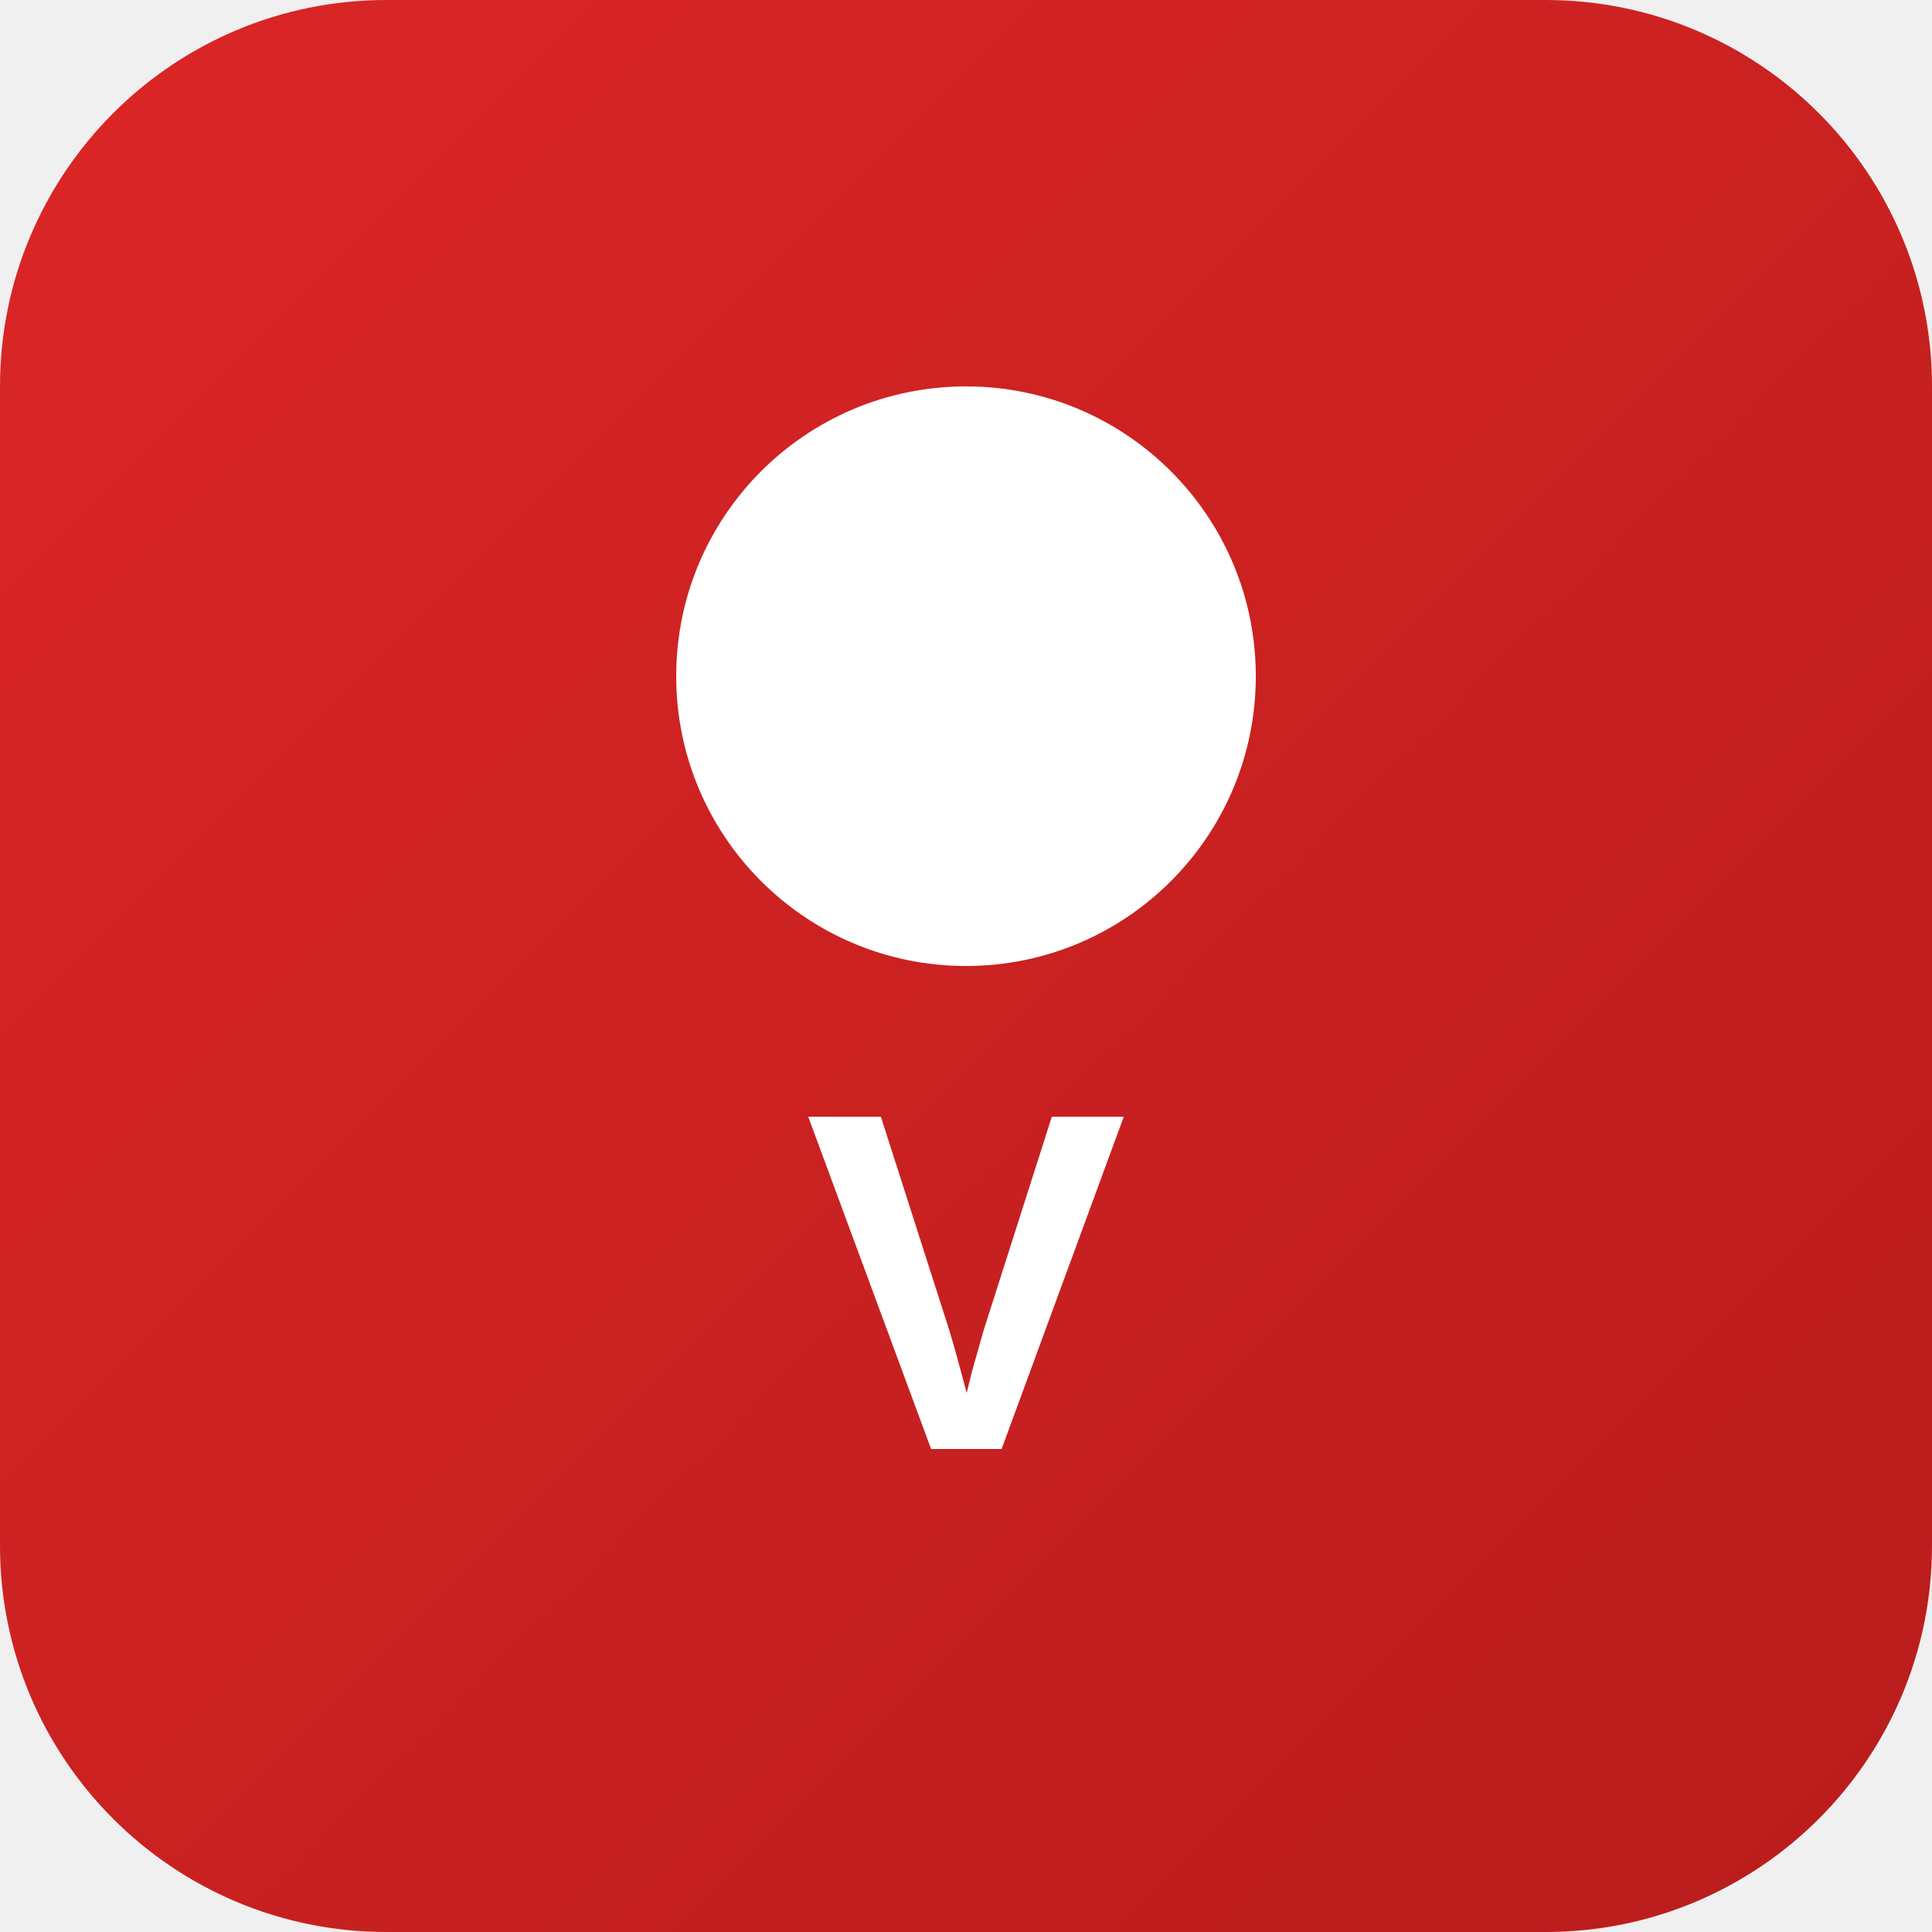
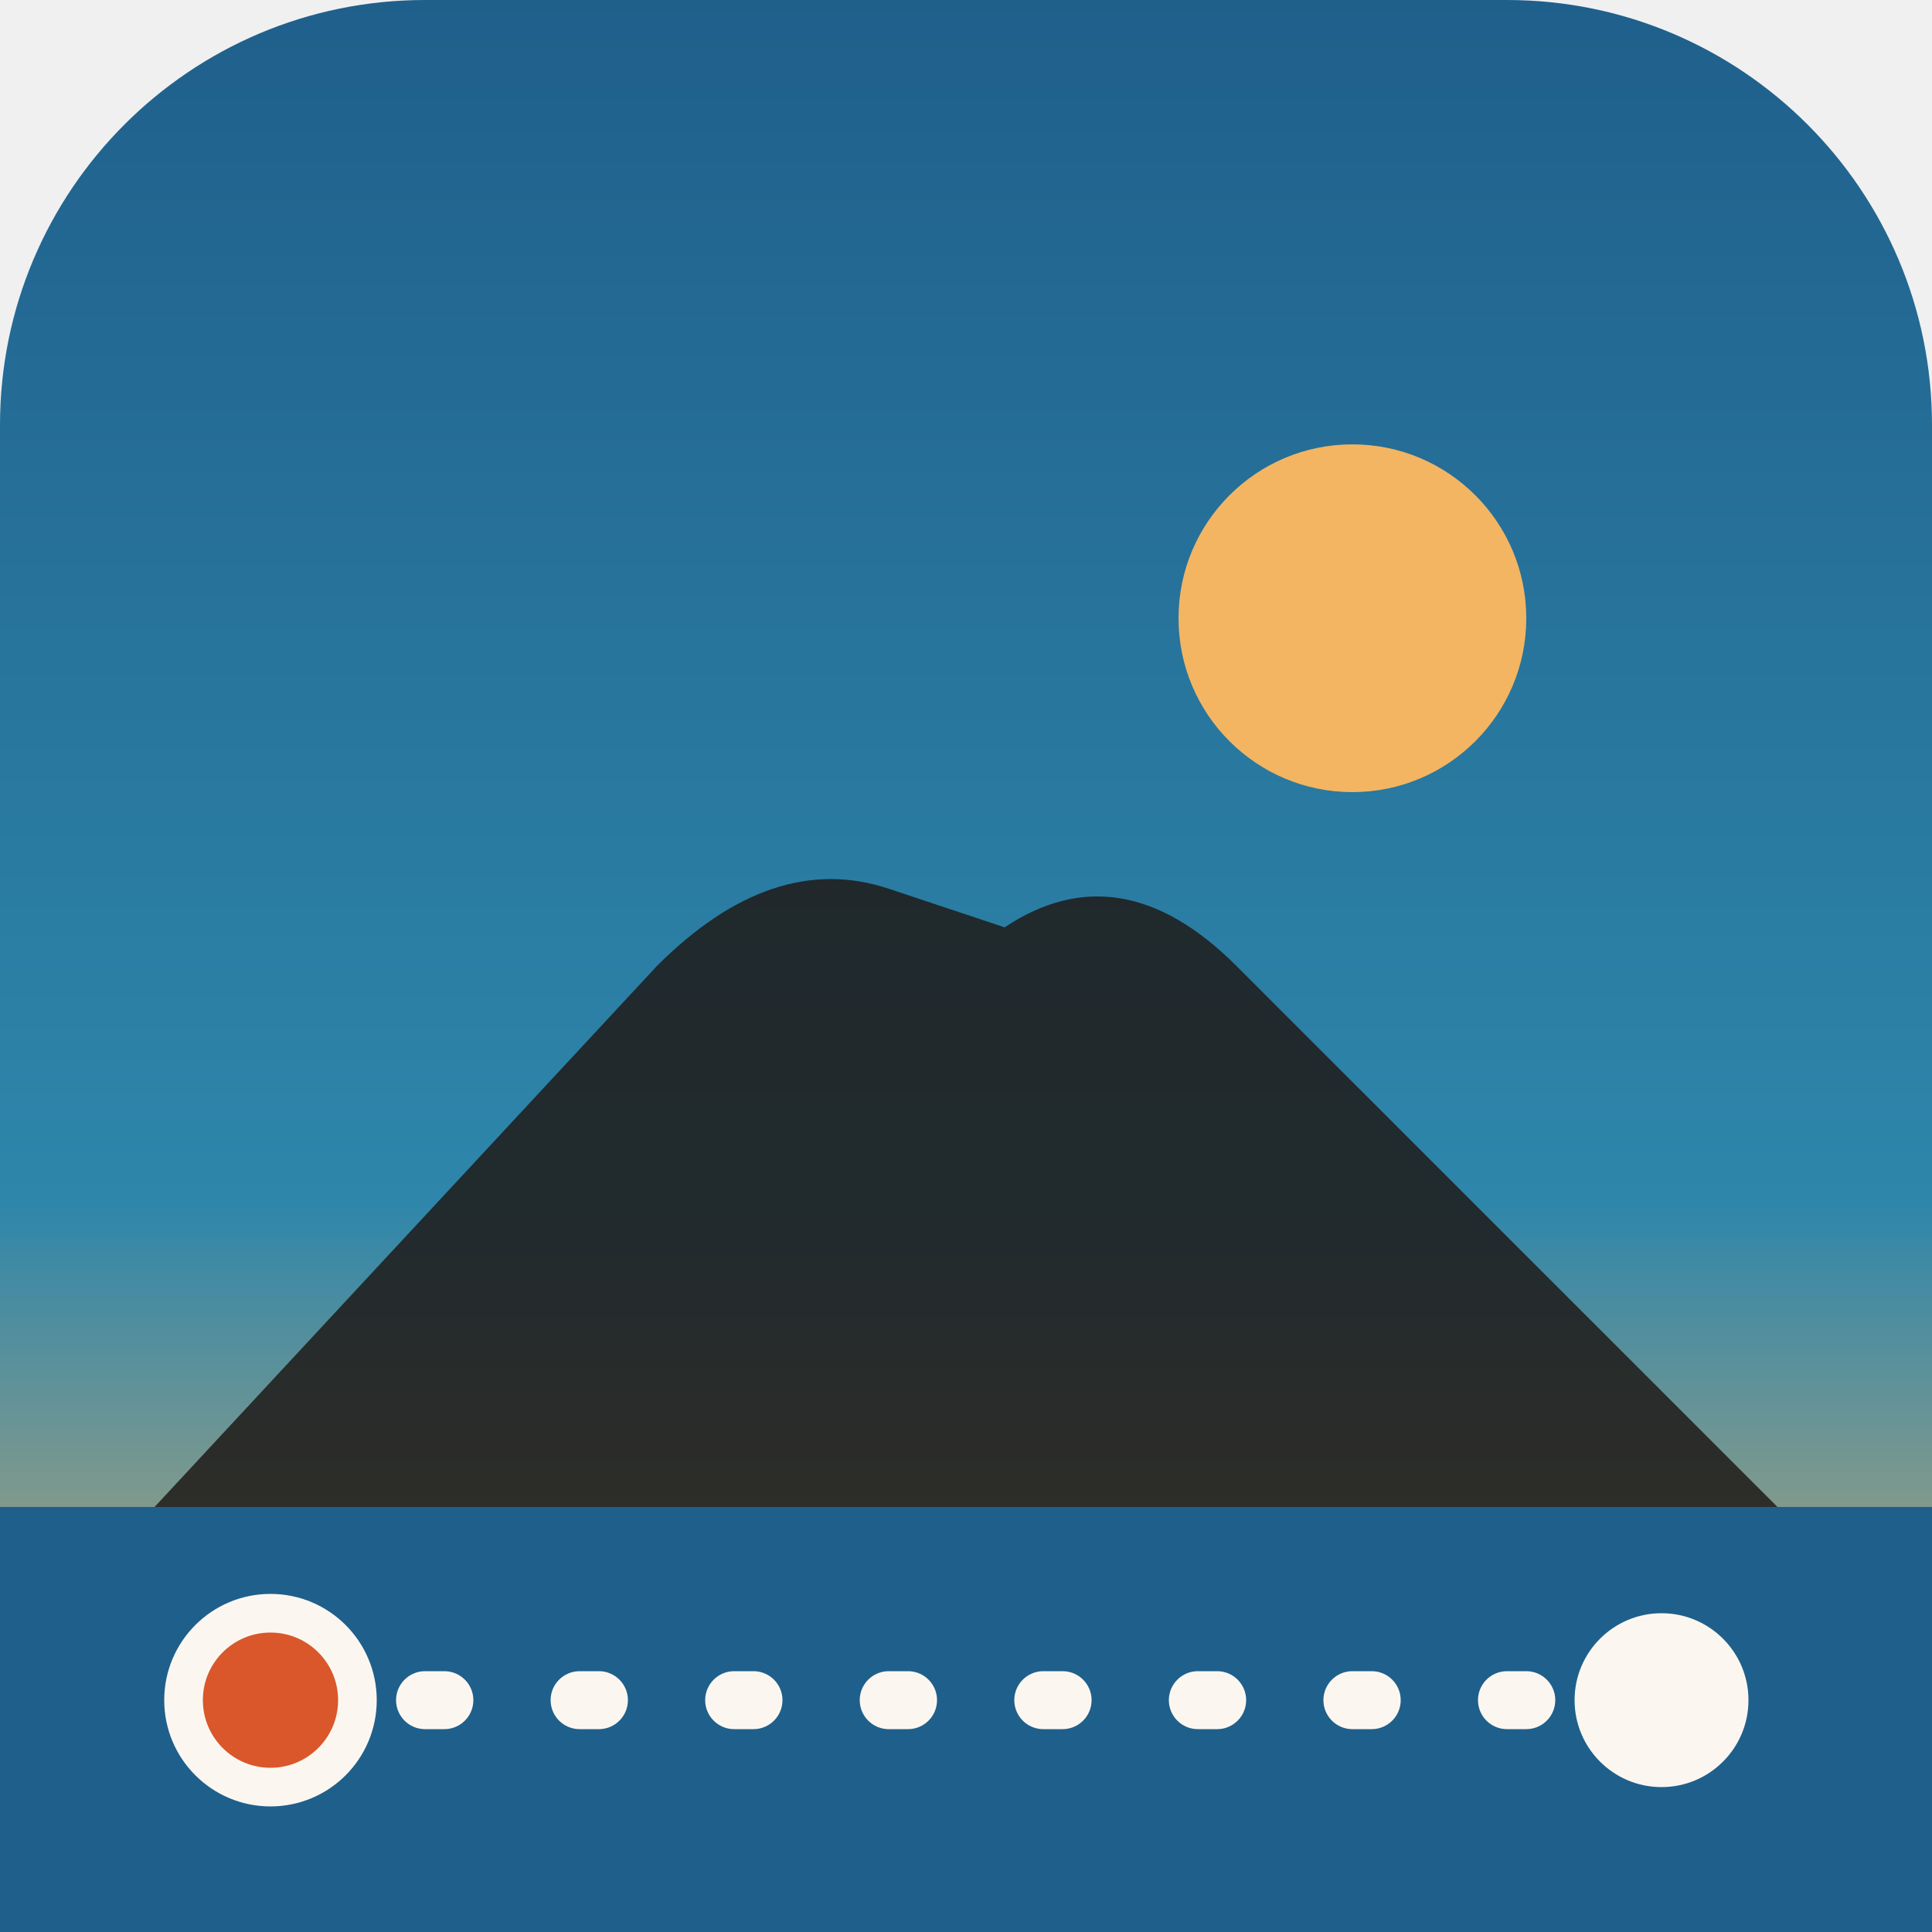
- <svg xmlns="http://www.w3.org/2000/svg" width="128" height="128" viewBox="0 0 128 128">
+ <svg xmlns="http://www.w3.org/2000/svg" width="128" height="128" viewBox="0 0 100 100">
  <defs>
-     <linearGradient id="grad1" x1="0%" y1="0%" x2="100%" y2="100%">
-       <stop offset="0%" style="stop-color:#dc2626;stop-opacity:1" />
-       <stop offset="100%" style="stop-color:#b91c1c;stop-opacity:1" />
+     <linearGradient id="sky" x1="0" y1="0" x2="0" y2="1">
+       <stop offset="0%" stop-color="#1F5F8B" />
+       <stop offset="62%" stop-color="#2E86AB" />
+       <stop offset="100%" stop-color="#F3B562" />
    </linearGradient>
  </defs>
-   <rect width="128" height="128" rx="25.6" fill="url(#grad1)" />
-   <circle cx="64" cy="44.8" r="19.2" fill="white" />
-   <text x="64" y="96" font-family="Arial, sans-serif" font-size="32" font-weight="bold" fill="white" text-anchor="middle">V</text>
+   <rect width="100" height="100" rx="22" fill="url(#sky)" />
+   <circle cx="70" cy="32" r="9" fill="#F3B562" />
+   <path d="M8 78 L34 50 Q40 44 46 46 L52 48 Q58 44 64 50 L92 78 Z" fill="#1F1A17" opacity="0.85" />
+   <rect x="0" y="78" width="100" height="22" fill="#1F5F8B" />
+   <path d="M14 88 H86" stroke="#FBF7F0" stroke-width="3" stroke-dasharray="1 7" stroke-linecap="round" />
+   <circle cx="14" cy="88" r="4.5" fill="#D9572B" stroke="#FBF7F0" stroke-width="2" />
+   <circle cx="86" cy="88" r="4.5" fill="#FBF7F0" />
</svg>
